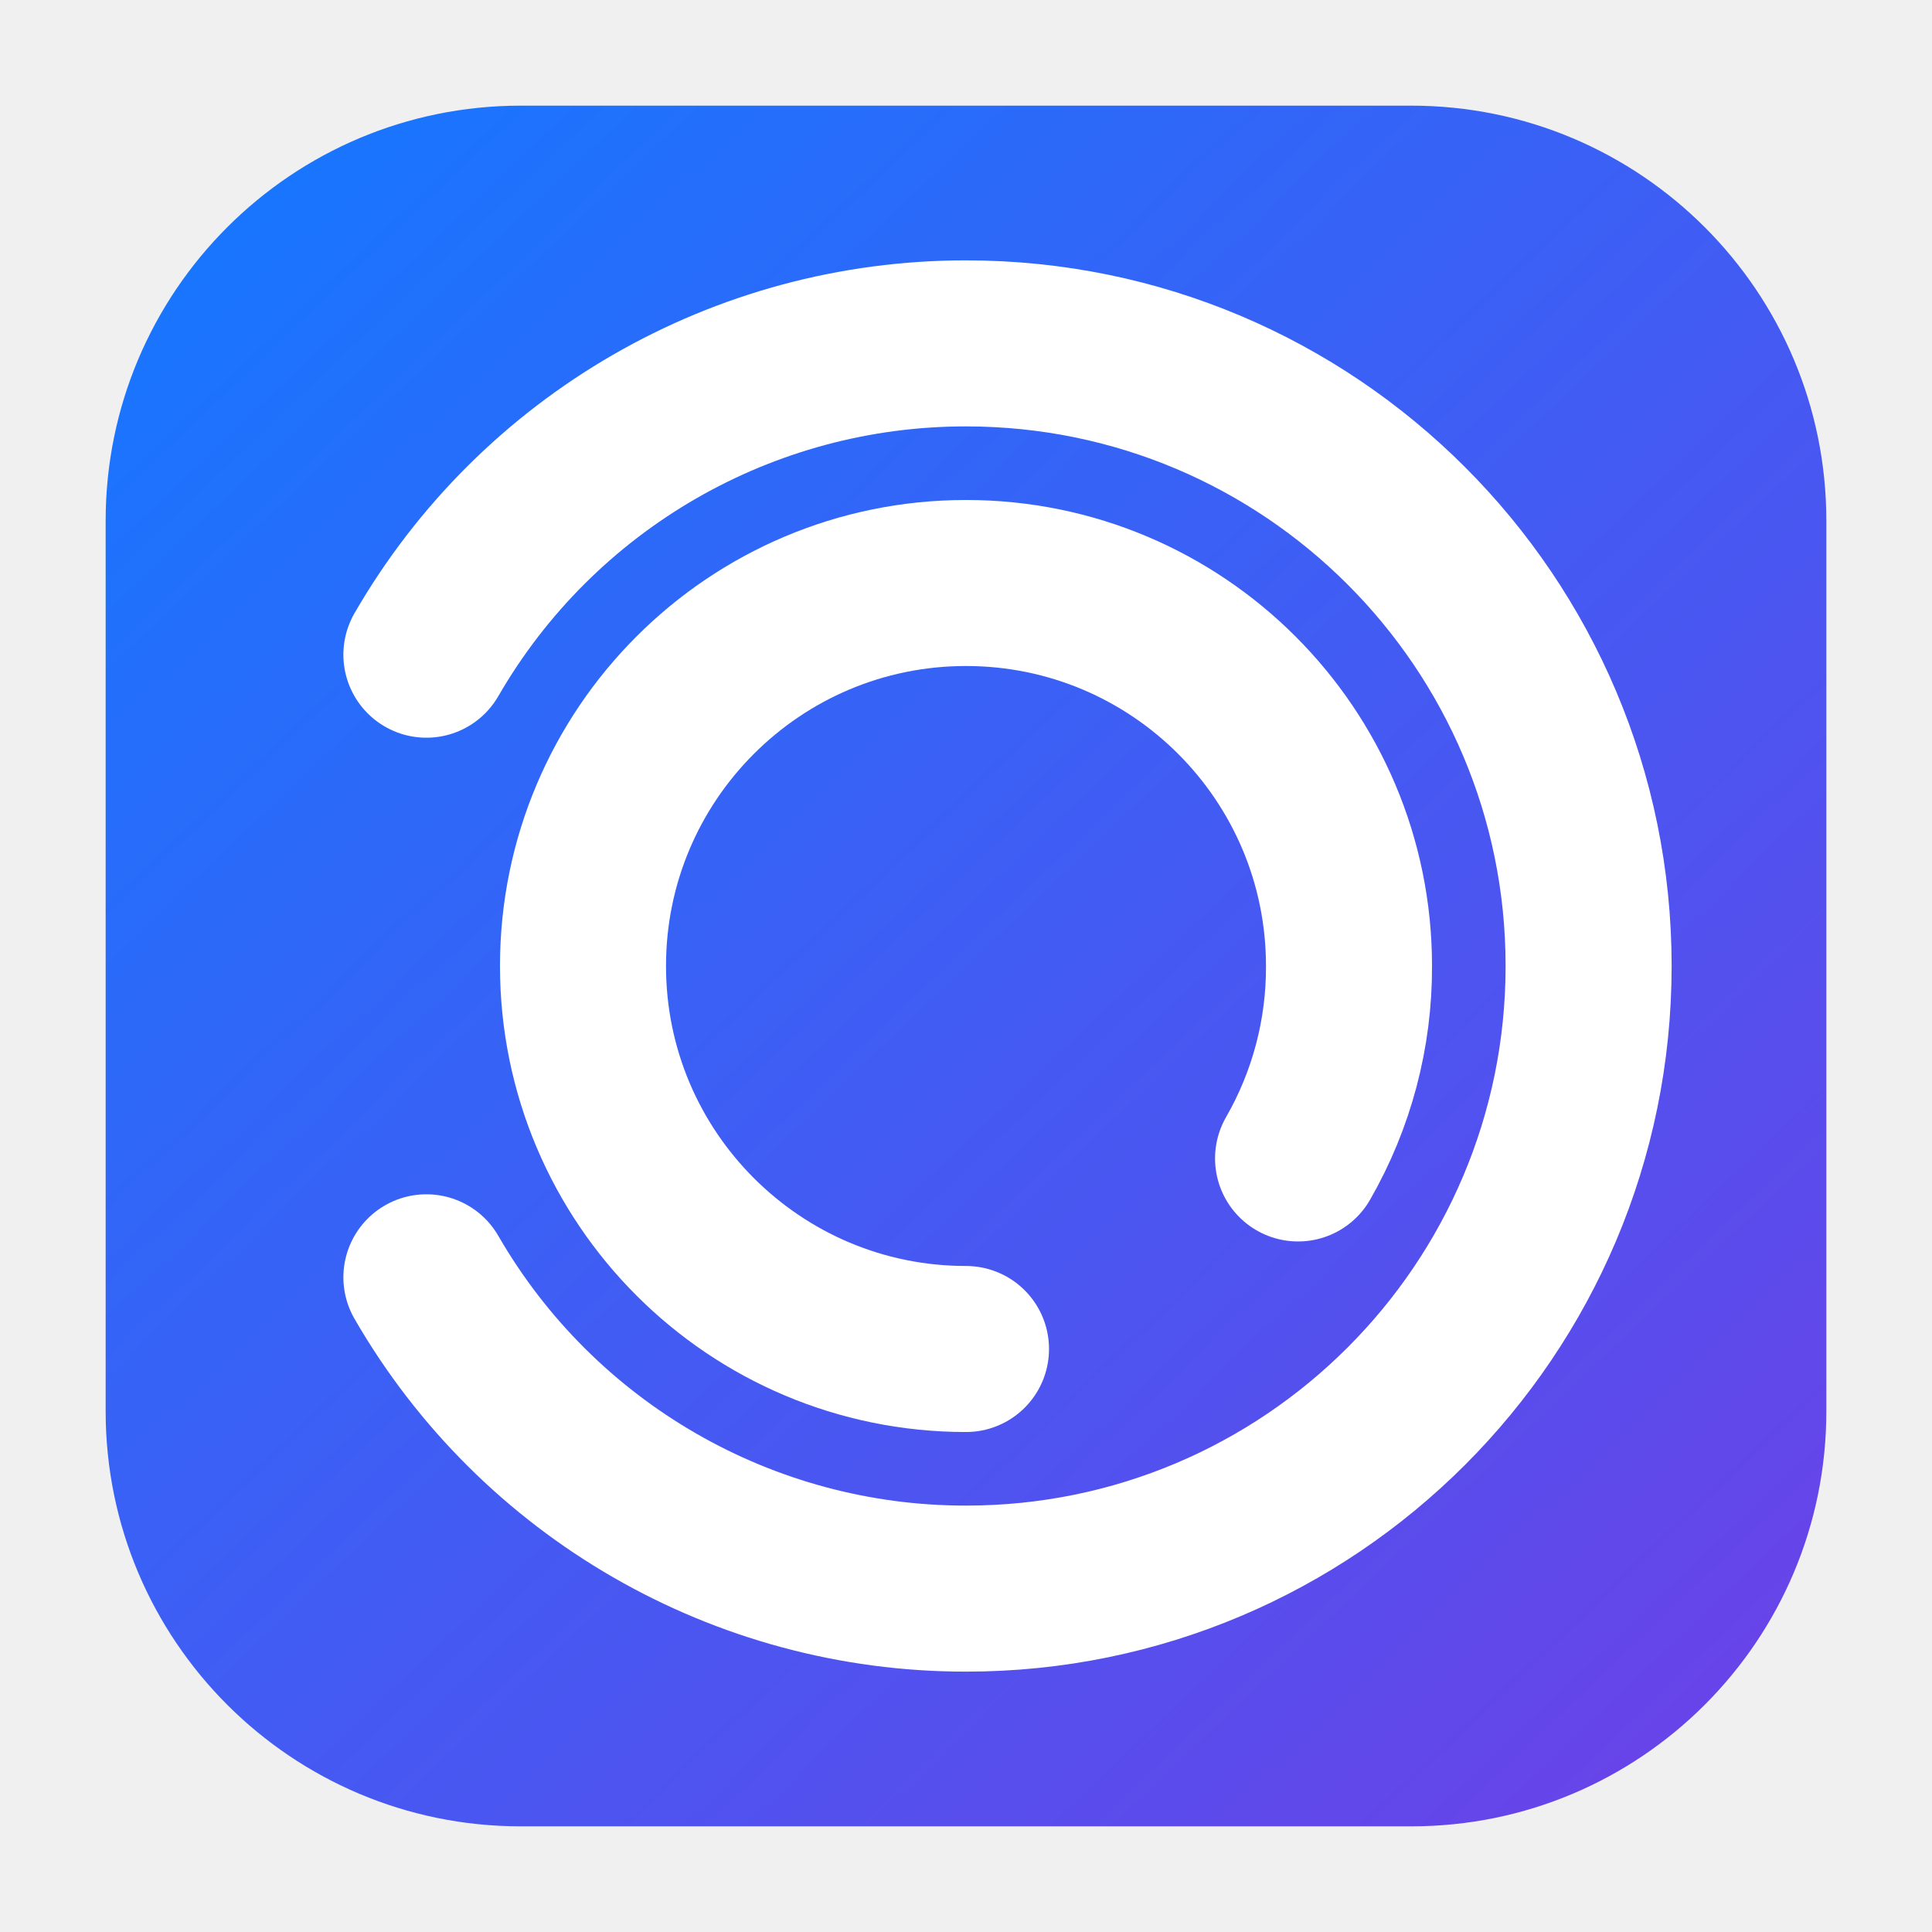
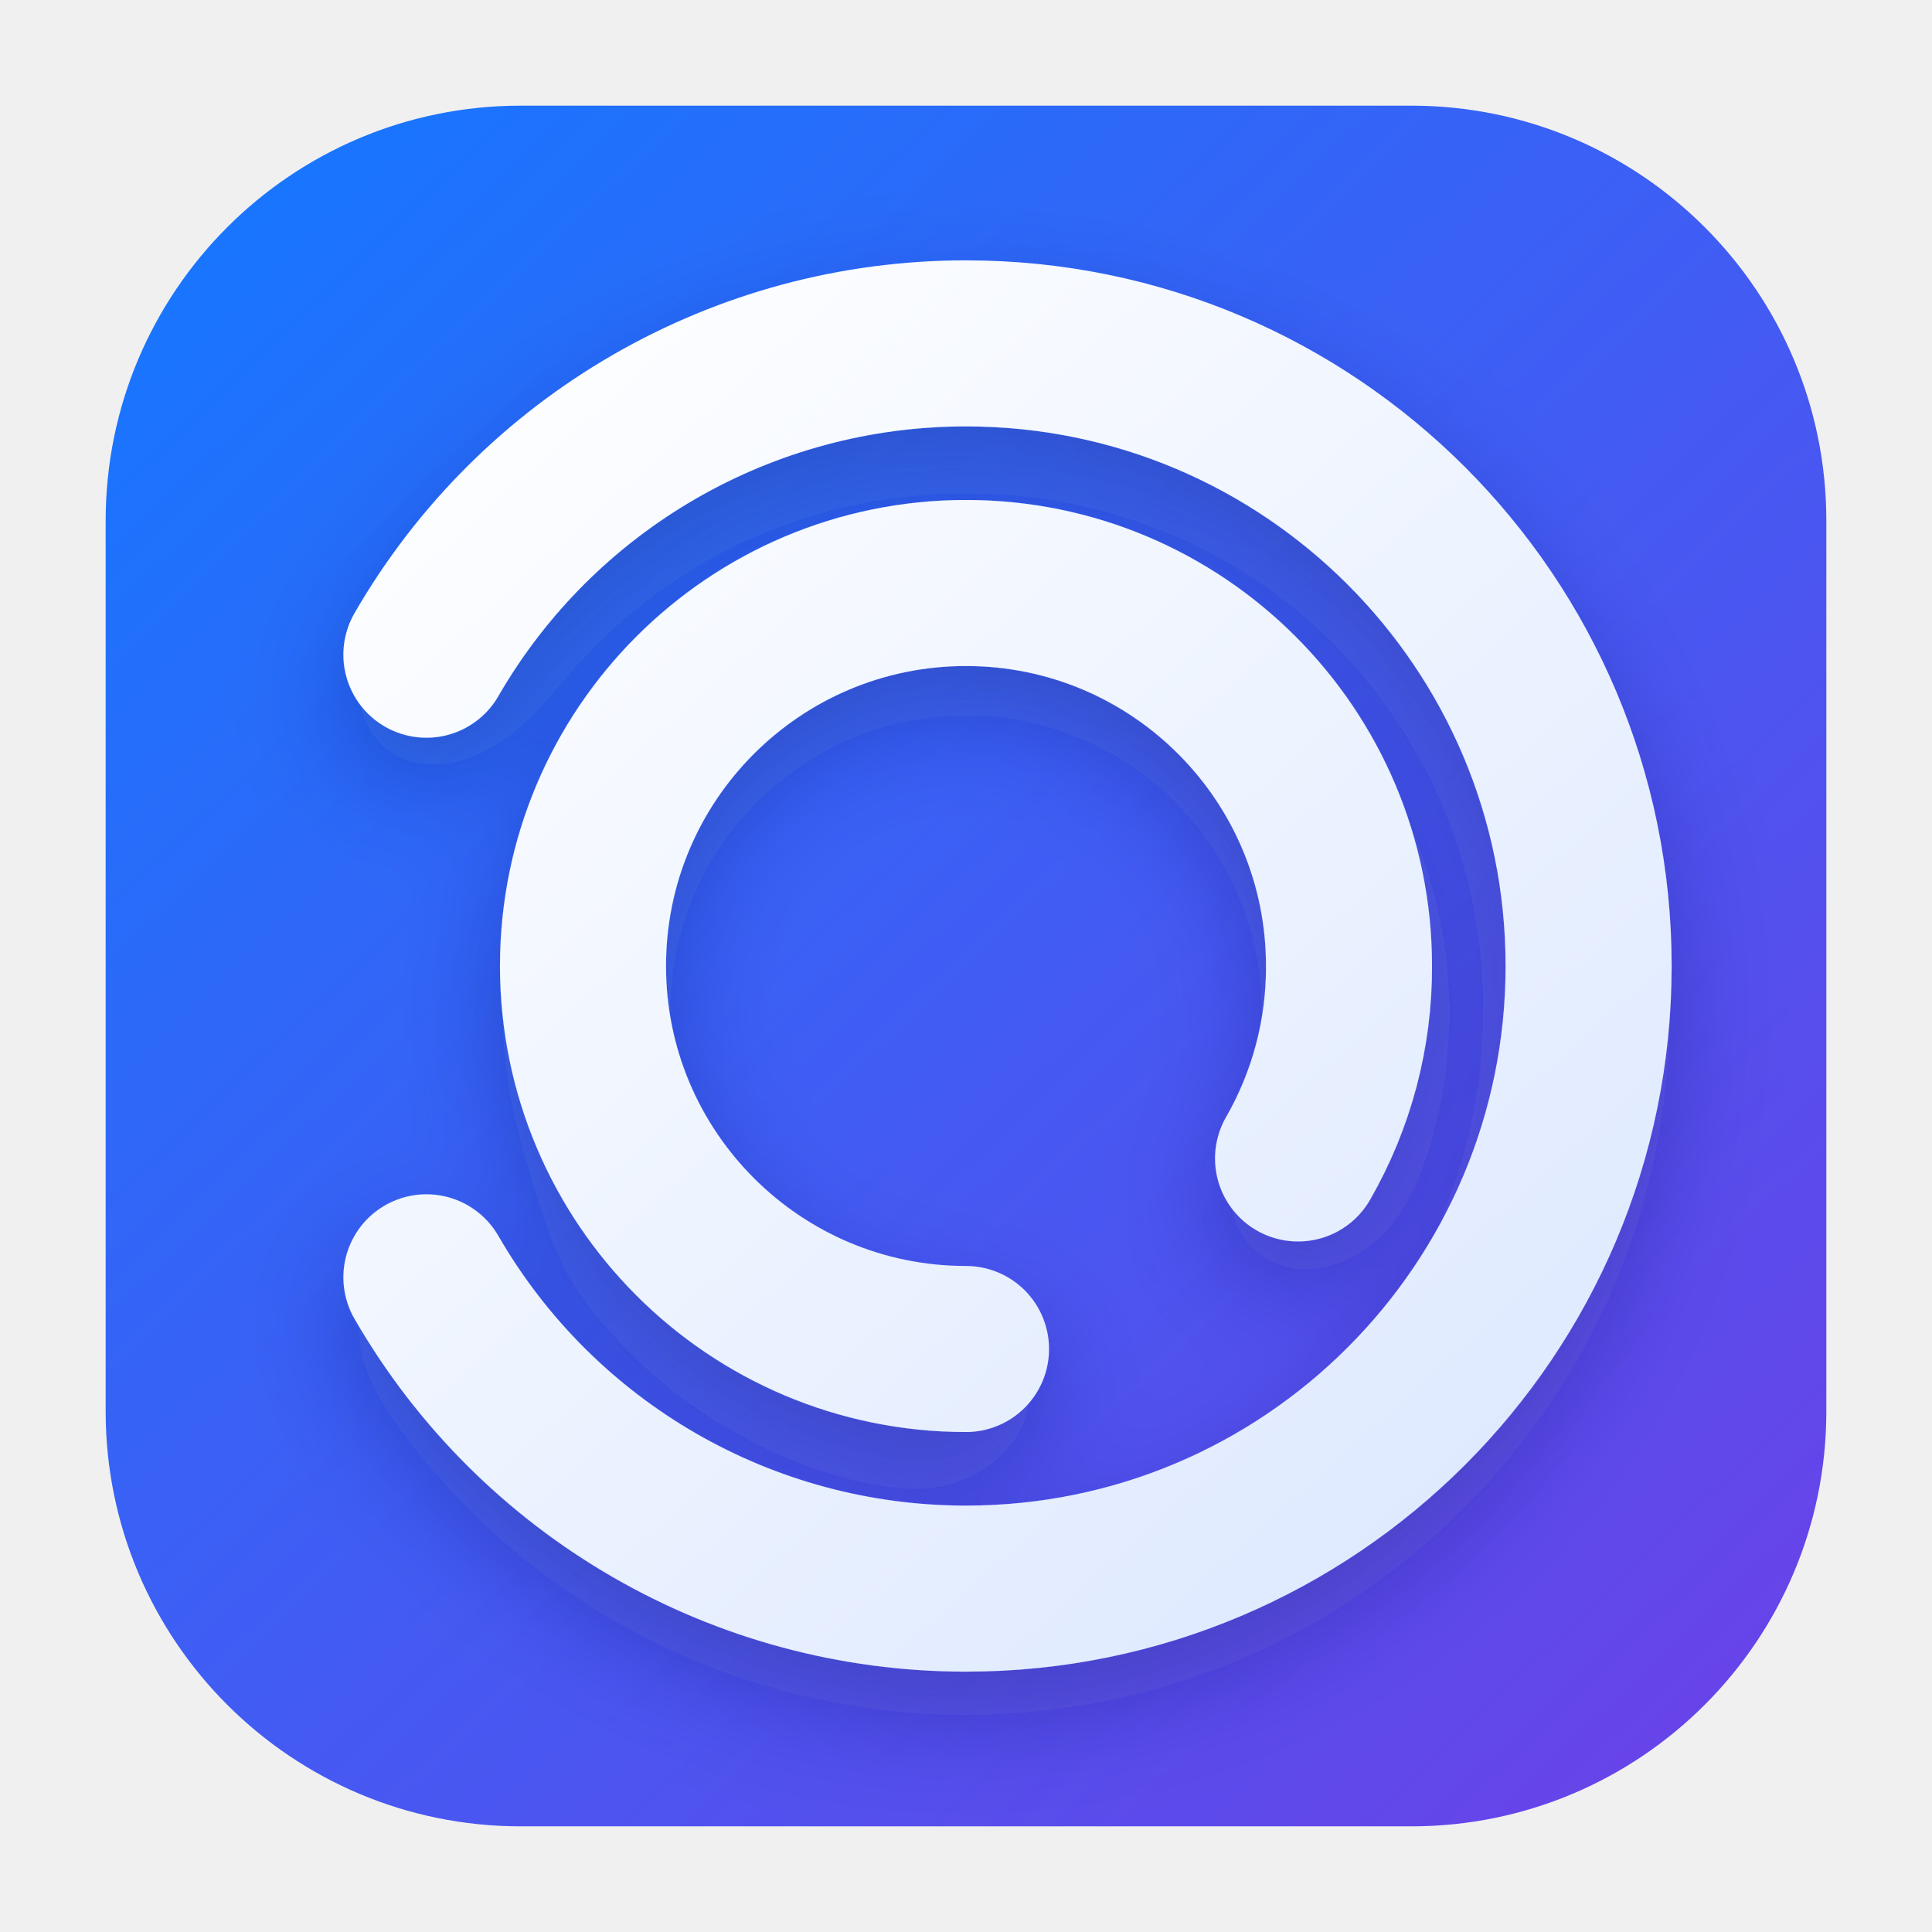
<svg xmlns="http://www.w3.org/2000/svg" width="1024" height="1024" viewBox="0 0 1024 1024">
  <defs>
    <linearGradient id="bg" x1="100" y1="80" x2="924" y2="944" gradientUnits="userSpaceOnUse">
      <stop stop-color="#1677FF" />
      <stop offset="1" stop-color="#6A42E8" />
    </linearGradient>
+     <linearGradient id="mark" x1="210" y1="180" x2="820" y2="860" gradientUnits="userSpaceOnUse">
+       <stop stop-color="#FFFFFF" />
+       <stop offset="1" stop-color="#DCE8FF" />
+     </linearGradient>
+     <filter id="shadow" x="-20%" y="-20%" width="140%" height="140%">
+       <feDropShadow dx="0" dy="24" stdDeviation="28" flood-color="#24146A" flood-opacity=".3" />
+     </filter>
  </defs>
  <rect x="56" y="56" width="912" height="912" rx="220" fill="url(#bg)" />
-   <g fill="none" stroke="#FFFFFF" stroke-width="88" stroke-linecap="round">
+   <g filter="url(#shadow)" fill="none" stroke="url(#mark)" stroke-width="88" stroke-linecap="round">
    <path d="M226 347A330 330 0 0 1 512 182A330 330 0 0 1 842 512A330 330 0 0 1 512 842A330 330 0 0 1 226 677" />
    <path d="M512 715A203 203 0 0 1 309 512A203 203 0 0 1 512 309A203 203 0 0 1 715 512A203 203 0 0 1 688 614" />
  </g>
</svg>
